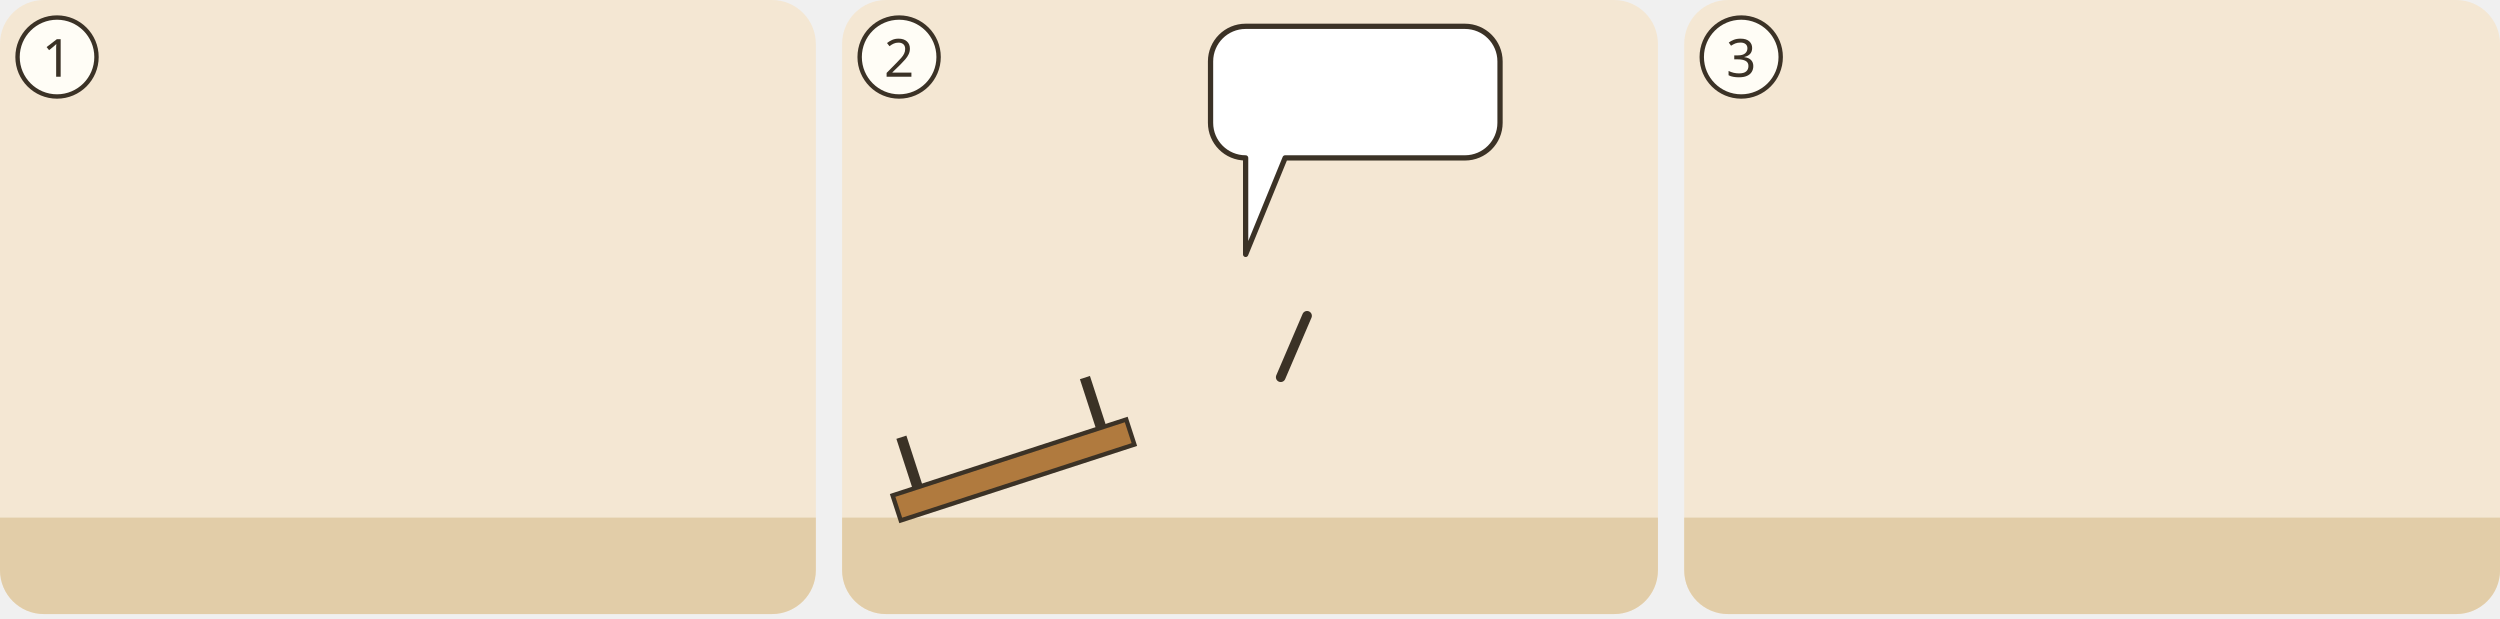
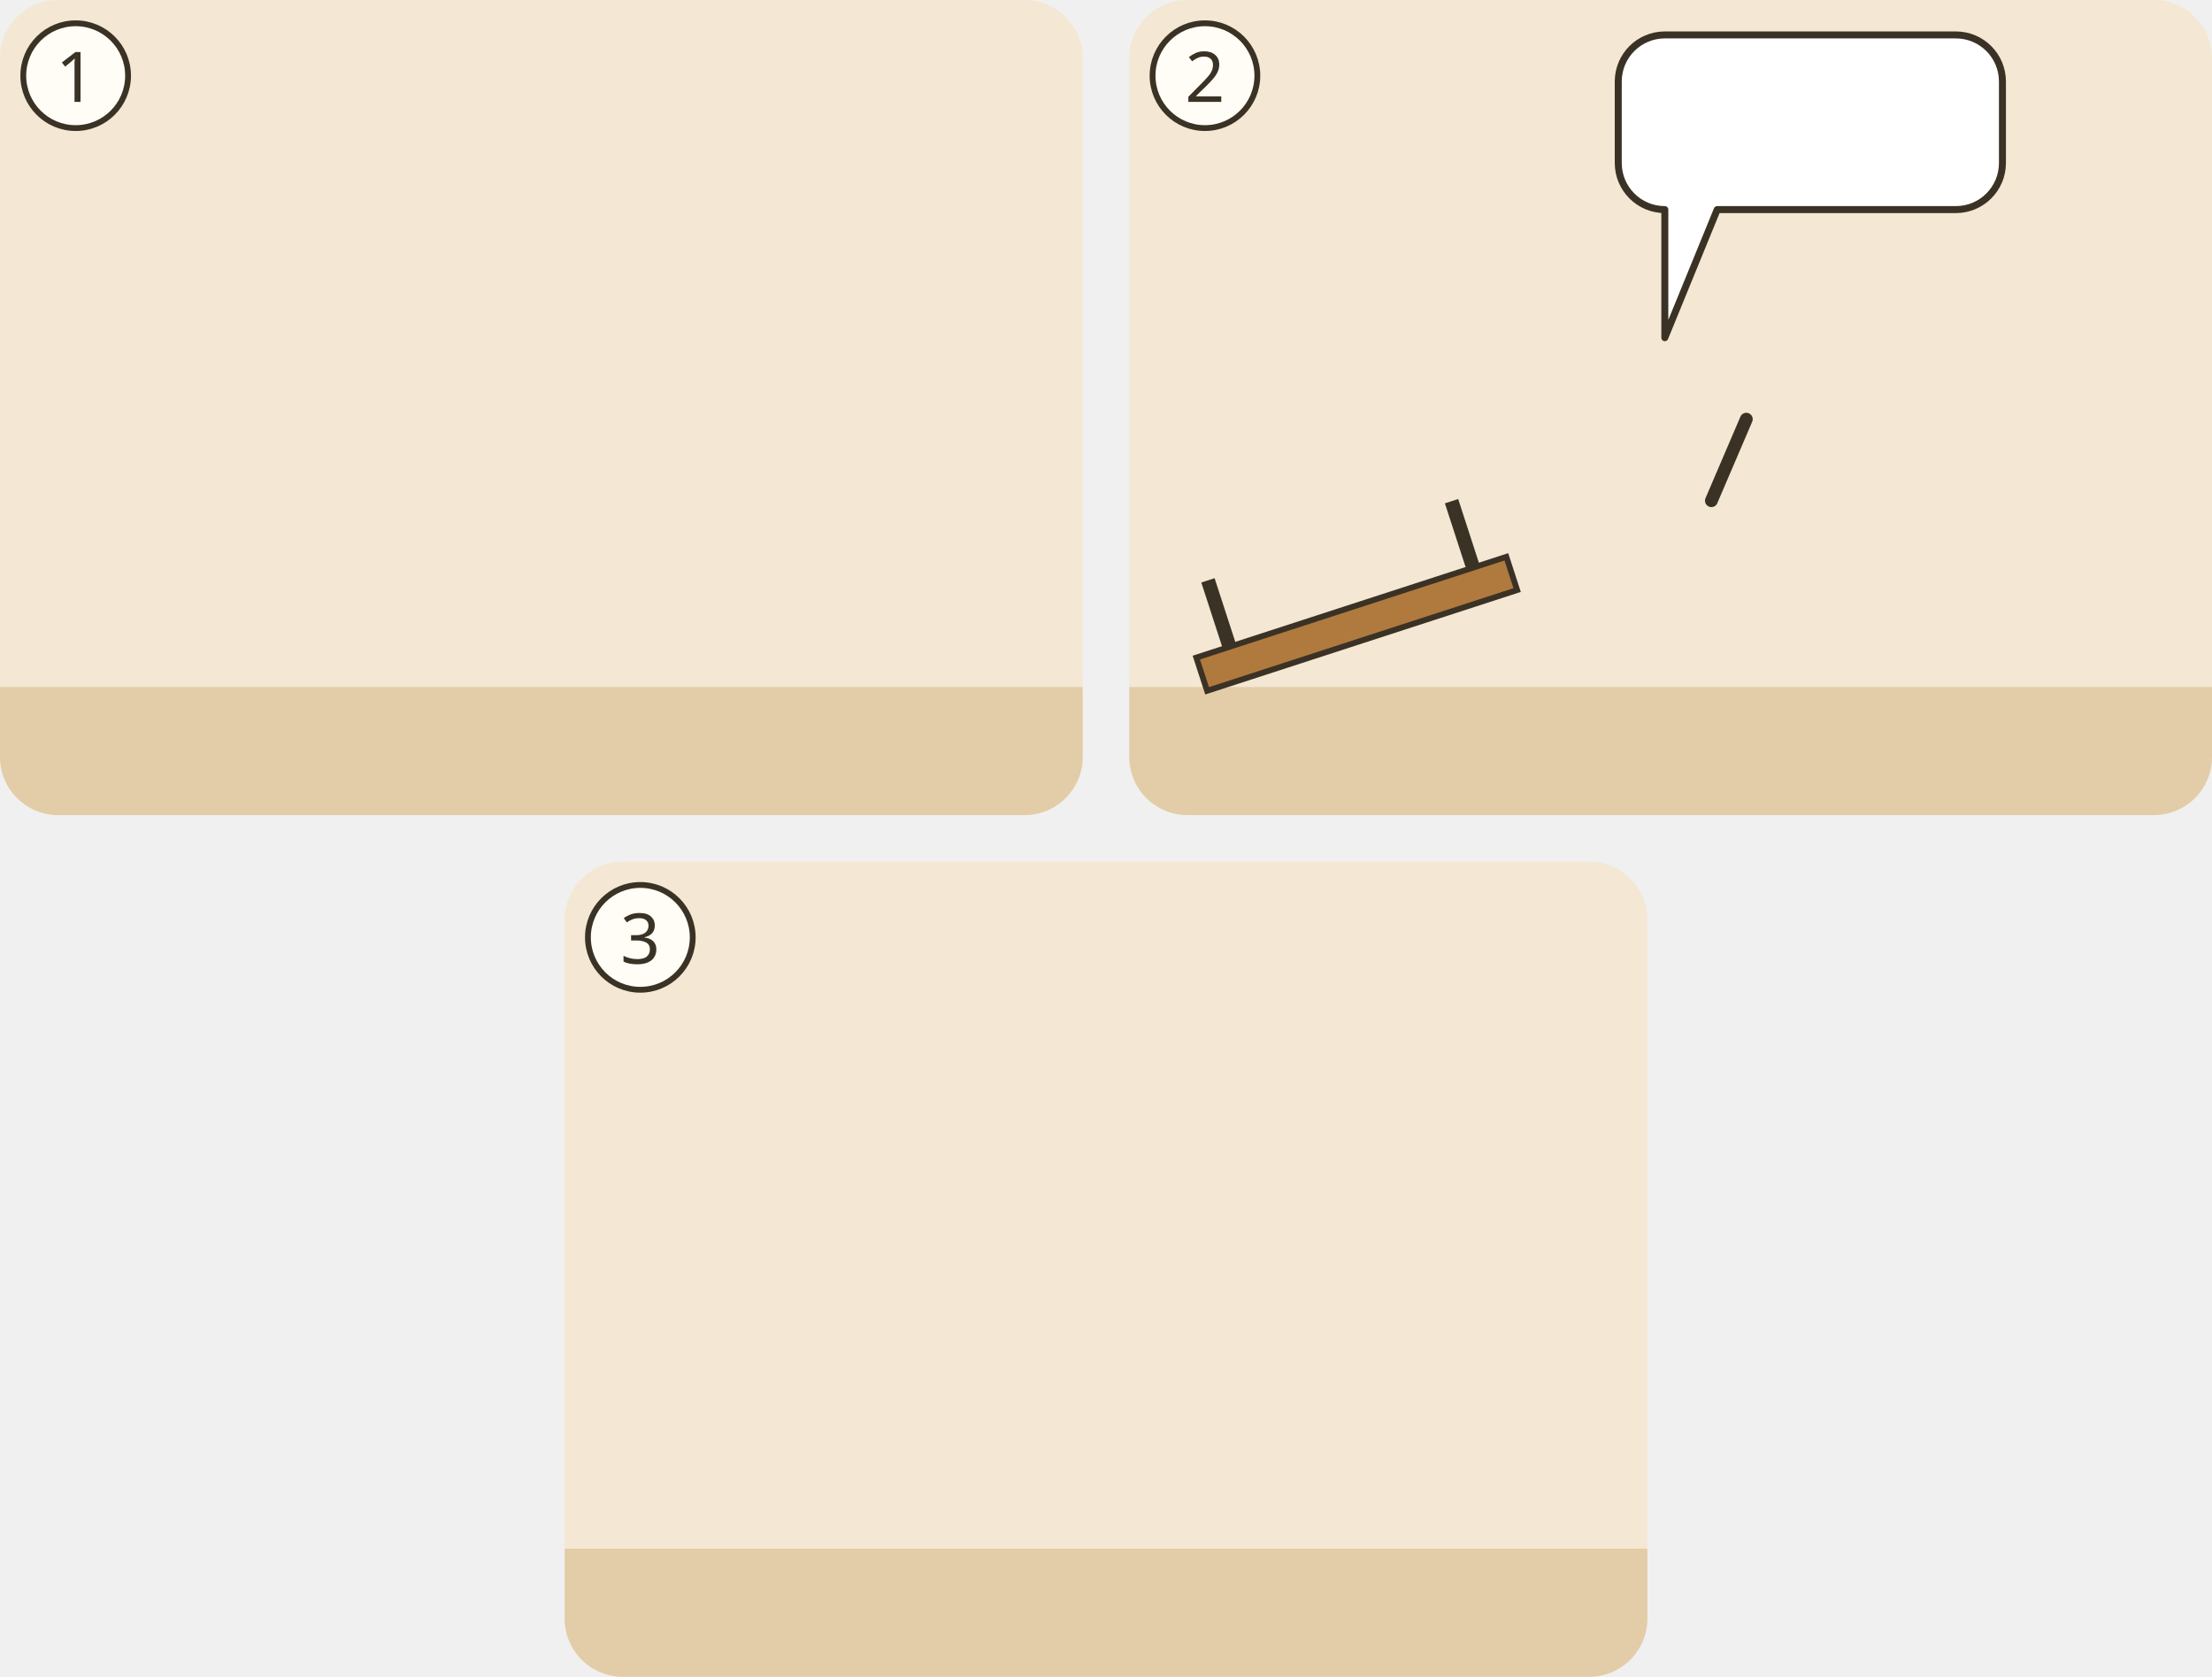
- <svg xmlns="http://www.w3.org/2000/svg" viewBox="0 0 380 94">
-   <g transform="translate(0 0) scale(0.6667)">
-     <g transform="translate(0 0)">
-       <clipPath id="ill-cp-1-0-0">
-         <rect width="186" height="140" rx="10" />
-       </clipPath>
-       <g clip-path="url(#ill-cp-1-0-0)">
-         <rect width="186" height="140" fill="#F4E7D3" />
-         <rect y="118" width="186" height="22" fill="#E2CDA8" />
-         <use href="#ill-z-hochzeit" x="110" y="26" width="66" height="22" />
-         <use href="#ill-p-braut" x="122" y="56" width="28" height="60" />
-         <use href="#ill-p-braeutigam" x="150" y="56" width="28" height="60" />
-         <use href="#ill-p-jesus" x="4" y="56" width="30" height="64" />
-         <use href="#ill-jar" x="36" y="92" width="14" height="26" />
-         <use href="#ill-jar" x="51" y="92" width="14" height="26" />
-         <use href="#ill-jar" x="66" y="92" width="14" height="26" />
-         <use href="#ill-z-pfeil" x="82" y="100" width="14" height="8" />
-         <use href="#ill-jar-wein" x="98" y="88" width="16" height="30" />
-         <use href="#ill-zeichen" x="96" y="58" width="20" height="20" />
+ <svg xmlns="http://www.w3.org/2000/svg" viewBox="0 0 380 288">
+   <g transform="translate(0 0)">
+     <clipPath id="ill-cp-1-0-0">
+       <rect width="186" height="140" rx="10" />
+     </clipPath>
+     <g clip-path="url(#ill-cp-1-0-0)">
+       <rect width="186" height="140" fill="#F4E7D3" />
+       <rect y="118" width="186" height="22" fill="#E2CDA8" />
+       <use href="#ill-z-hochzeit" x="110" y="26" width="66" height="22" />
+       <use href="#ill-p-braut" x="122" y="56" width="28" height="60" />
+       <use href="#ill-p-braeutigam" x="150" y="56" width="28" height="60" />
+       <use href="#ill-p-jesus" x="4" y="56" width="30" height="64" />
+       <use href="#ill-jar" x="36" y="92" width="14" height="26" />
+       <use href="#ill-jar" x="51" y="92" width="14" height="26" />
+       <use href="#ill-jar" x="66" y="92" width="14" height="26" />
+       <use href="#ill-z-pfeil" x="82" y="100" width="14" height="8" />
+       <use href="#ill-jar-wein" x="98" y="88" width="16" height="30" />
+       <use href="#ill-zeichen" x="96" y="58" width="20" height="20" />
+     </g>
+     <circle cx="13" cy="13" r="9" fill="#FFFDF6" stroke="#3B3226" />
+     <text x="13" y="17.5" text-anchor="middle" font-family="sans-serif" font-size="12" fill="#3B3226">1</text>
+   </g>
+   <g transform="translate(194 0)">
+     <clipPath id="ill-cp-2-194-0">
+       <rect width="186" height="140" rx="10" />
+     </clipPath>
+     <g clip-path="url(#ill-cp-2-194-0)">
+       <rect width="186" height="140" fill="#F4E7D3" />
+       <rect y="118" width="186" height="22" fill="#E2CDA8" />
+       <use href="#ill-tempel" x="0" y="14" width="80" height="60" />
+       <g transform="rotate(-18 40 110)">
+         <rect x="12" y="104" width="56" height="6" fill="#B07A3E" stroke="#3B3226" />
+         <path d="M18 104v-12M62 104v-12" stroke="#3B3226" stroke-width="2.4" />
      </g>
-       <circle cx="13" cy="13" r="9" fill="#FFFDF6" stroke="#3B3226" />
-       <text x="13" y="17.5" text-anchor="middle" font-family="sans-serif" font-size="12" fill="#3B3226">1</text>
+       <use href="#ill-muenzen" x="10" y="120" width="22" height="13" />
+       <use href="#ill-muenzen" x="40" y="124" width="20" height="12" />
+       <use href="#ill-p-haendler" x="2" y="56" width="26" height="58" />
+       <use href="#ill-p-jesus" x="76" y="56" width="30" height="64" />
+       <path d="M100 86L106 72" stroke="#3B3226" stroke-width="2.2" stroke-linecap="round" />
+       <use href="#ill-peitsche" x="104" y="50" width="18" height="22" />
+       <use href="#ill-schaf" x="130" y="96" width="36" height="23" />
+       <use href="#ill-taube-kaefig" x="152" y="52" width="28" height="28" />
+       <g>
+         <path d="M92 6H142A8 8 0 0 1 150 14V28A8 8 0 0 1 142 36L101 36L92 58L92 36H92A8 8 0 0 1 84 28V14A8 8 0 0 1 92 6Z" fill="#FFFFFF" stroke="#3B3226" stroke-width="1.2" stroke-linejoin="round" />
+         <use href="#ill-tempel" x="89" y="10" width="26" height="20" />
+         <use href="#ill-muenzen" x="116" y="15" width="16" height="10" />
+         <use href="#ill-z-fehlt" x="133" y="13" width="14" height="14" />
+       </g>
    </g>
+     <circle cx="13" cy="13" r="9" fill="#FFFDF6" stroke="#3B3226" />
+     <text x="13" y="17.5" text-anchor="middle" font-family="sans-serif" font-size="12" fill="#3B3226">2</text>
  </g>
-   <g transform="translate(128 0) scale(0.6667)">
-     <g transform="translate(0 0)">
-       <clipPath id="ill-cp-2-0-0">
-         <rect width="186" height="140" rx="10" />
-       </clipPath>
-       <g clip-path="url(#ill-cp-2-0-0)">
-         <rect width="186" height="140" fill="#F4E7D3" />
-         <rect y="118" width="186" height="22" fill="#E2CDA8" />
-         <use href="#ill-tempel" x="0" y="14" width="80" height="60" />
-         <g transform="rotate(-18 40 110)">
-           <rect x="12" y="104" width="56" height="6" fill="#B07A3E" stroke="#3B3226" />
-           <path d="M18 104v-12M62 104v-12" stroke="#3B3226" stroke-width="2.4" />
-         </g>
-         <use href="#ill-muenzen" x="10" y="120" width="22" height="13" />
-         <use href="#ill-muenzen" x="40" y="124" width="20" height="12" />
-         <use href="#ill-p-haendler" x="2" y="56" width="26" height="58" />
-         <use href="#ill-p-jesus" x="76" y="56" width="30" height="64" />
-         <path d="M100 86L106 72" stroke="#3B3226" stroke-width="2.2" stroke-linecap="round" />
-         <use href="#ill-peitsche" x="104" y="50" width="18" height="22" />
-         <use href="#ill-schaf" x="130" y="96" width="36" height="23" />
-         <use href="#ill-taube-kaefig" x="152" y="52" width="28" height="28" />
-         <g>
-           <path d="M92 6H142A8 8 0 0 1 150 14V28A8 8 0 0 1 142 36L101 36L92 58L92 36H92A8 8 0 0 1 84 28V14A8 8 0 0 1 92 6Z" fill="#FFFFFF" stroke="#3B3226" stroke-width="1.2" stroke-linejoin="round" />
-           <use href="#ill-tempel" x="89" y="10" width="26" height="20" />
-           <use href="#ill-muenzen" x="116" y="15" width="16" height="10" />
-           <use href="#ill-z-fehlt" x="133" y="13" width="14" height="14" />
-         </g>
-       </g>
-       <circle cx="13" cy="13" r="9" fill="#FFFDF6" stroke="#3B3226" />
-       <text x="13" y="17.5" text-anchor="middle" font-family="sans-serif" font-size="12" fill="#3B3226">2</text>
+   <g transform="translate(97 148)">
+     <clipPath id="ill-cp-3-97-148">
+       <rect width="186" height="140" rx="10" />
+     </clipPath>
+     <g clip-path="url(#ill-cp-3-97-148)">
+       <rect width="186" height="140" fill="#F4E7D3" />
+       <rect y="118" width="186" height="22" fill="#E2CDA8" />
+       <use href="#ill-tempel" x="120" y="16" width="60" height="45" opacity=".45" />
+       <use href="#ill-p-menge" x="70" y="70" width="20" height="44" opacity=".55" />
+       <use href="#ill-p-menge" x="18" y="68" width="22" height="48" opacity=".7" />
+       <use href="#ill-p-menge" x="4" y="64" width="25" height="54" />
+       <use href="#ill-p-menge" x="34" y="60" width="27" height="58" />
+       <use href="#ill-p-menge" x="60" y="66" width="24" height="52" />
+       <use href="#ill-p-menge" x="86" y="62" width="26" height="56" />
+       <use href="#ill-zeichen" x="18" y="14" width="16" height="16" />
+       <use href="#ill-zeichen" x="48" y="6" width="13" height="13" />
+       <use href="#ill-zeichen" x="76" y="16" width="15" height="15" />
+       <use href="#ill-z-glauben" x="10" y="44" width="14" height="16" />
+       <use href="#ill-z-glauben" x="41" y="40" width="14" height="16" />
+       <use href="#ill-z-glauben" x="65" y="46" width="14" height="16" />
+       <use href="#ill-z-glauben" x="92" y="42" width="14" height="16" />
+       <use href="#ill-z-abstand" x="116" y="58" width="8" height="60" />
+       <use href="#ill-p-jesus" x="140" y="56" width="30" height="64" />
    </g>
-   </g>
-   <g transform="translate(256 0) scale(0.6667)">
-     <g transform="translate(0 0)">
-       <clipPath id="ill-cp-3-0-0">
-         <rect width="186" height="140" rx="10" />
-       </clipPath>
-       <g clip-path="url(#ill-cp-3-0-0)">
-         <rect width="186" height="140" fill="#F4E7D3" />
-         <rect y="118" width="186" height="22" fill="#E2CDA8" />
-         <use href="#ill-tempel" x="120" y="16" width="60" height="45" opacity=".45" />
-         <use href="#ill-p-menge" x="70" y="70" width="20" height="44" opacity=".55" />
-         <use href="#ill-p-menge" x="18" y="68" width="22" height="48" opacity=".7" />
-         <use href="#ill-p-menge" x="4" y="64" width="25" height="54" />
-         <use href="#ill-p-menge" x="34" y="60" width="27" height="58" />
-         <use href="#ill-p-menge" x="60" y="66" width="24" height="52" />
-         <use href="#ill-p-menge" x="86" y="62" width="26" height="56" />
-         <use href="#ill-zeichen" x="18" y="14" width="16" height="16" />
-         <use href="#ill-zeichen" x="48" y="6" width="13" height="13" />
-         <use href="#ill-zeichen" x="76" y="16" width="15" height="15" />
-         <use href="#ill-z-glauben" x="10" y="44" width="14" height="16" />
-         <use href="#ill-z-glauben" x="41" y="40" width="14" height="16" />
-         <use href="#ill-z-glauben" x="65" y="46" width="14" height="16" />
-         <use href="#ill-z-glauben" x="92" y="42" width="14" height="16" />
-         <use href="#ill-z-abstand" x="116" y="58" width="8" height="60" />
-         <use href="#ill-p-jesus" x="140" y="56" width="30" height="64" />
-       </g>
-       <circle cx="13" cy="13" r="9" fill="#FFFDF6" stroke="#3B3226" />
-       <text x="13" y="17.5" text-anchor="middle" font-family="sans-serif" font-size="12" fill="#3B3226">3</text>
-     </g>
+     <circle cx="13" cy="13" r="9" fill="#FFFDF6" stroke="#3B3226" />
+     <text x="13" y="17.5" text-anchor="middle" font-family="sans-serif" font-size="12" fill="#3B3226">3</text>
  </g>
</svg>
